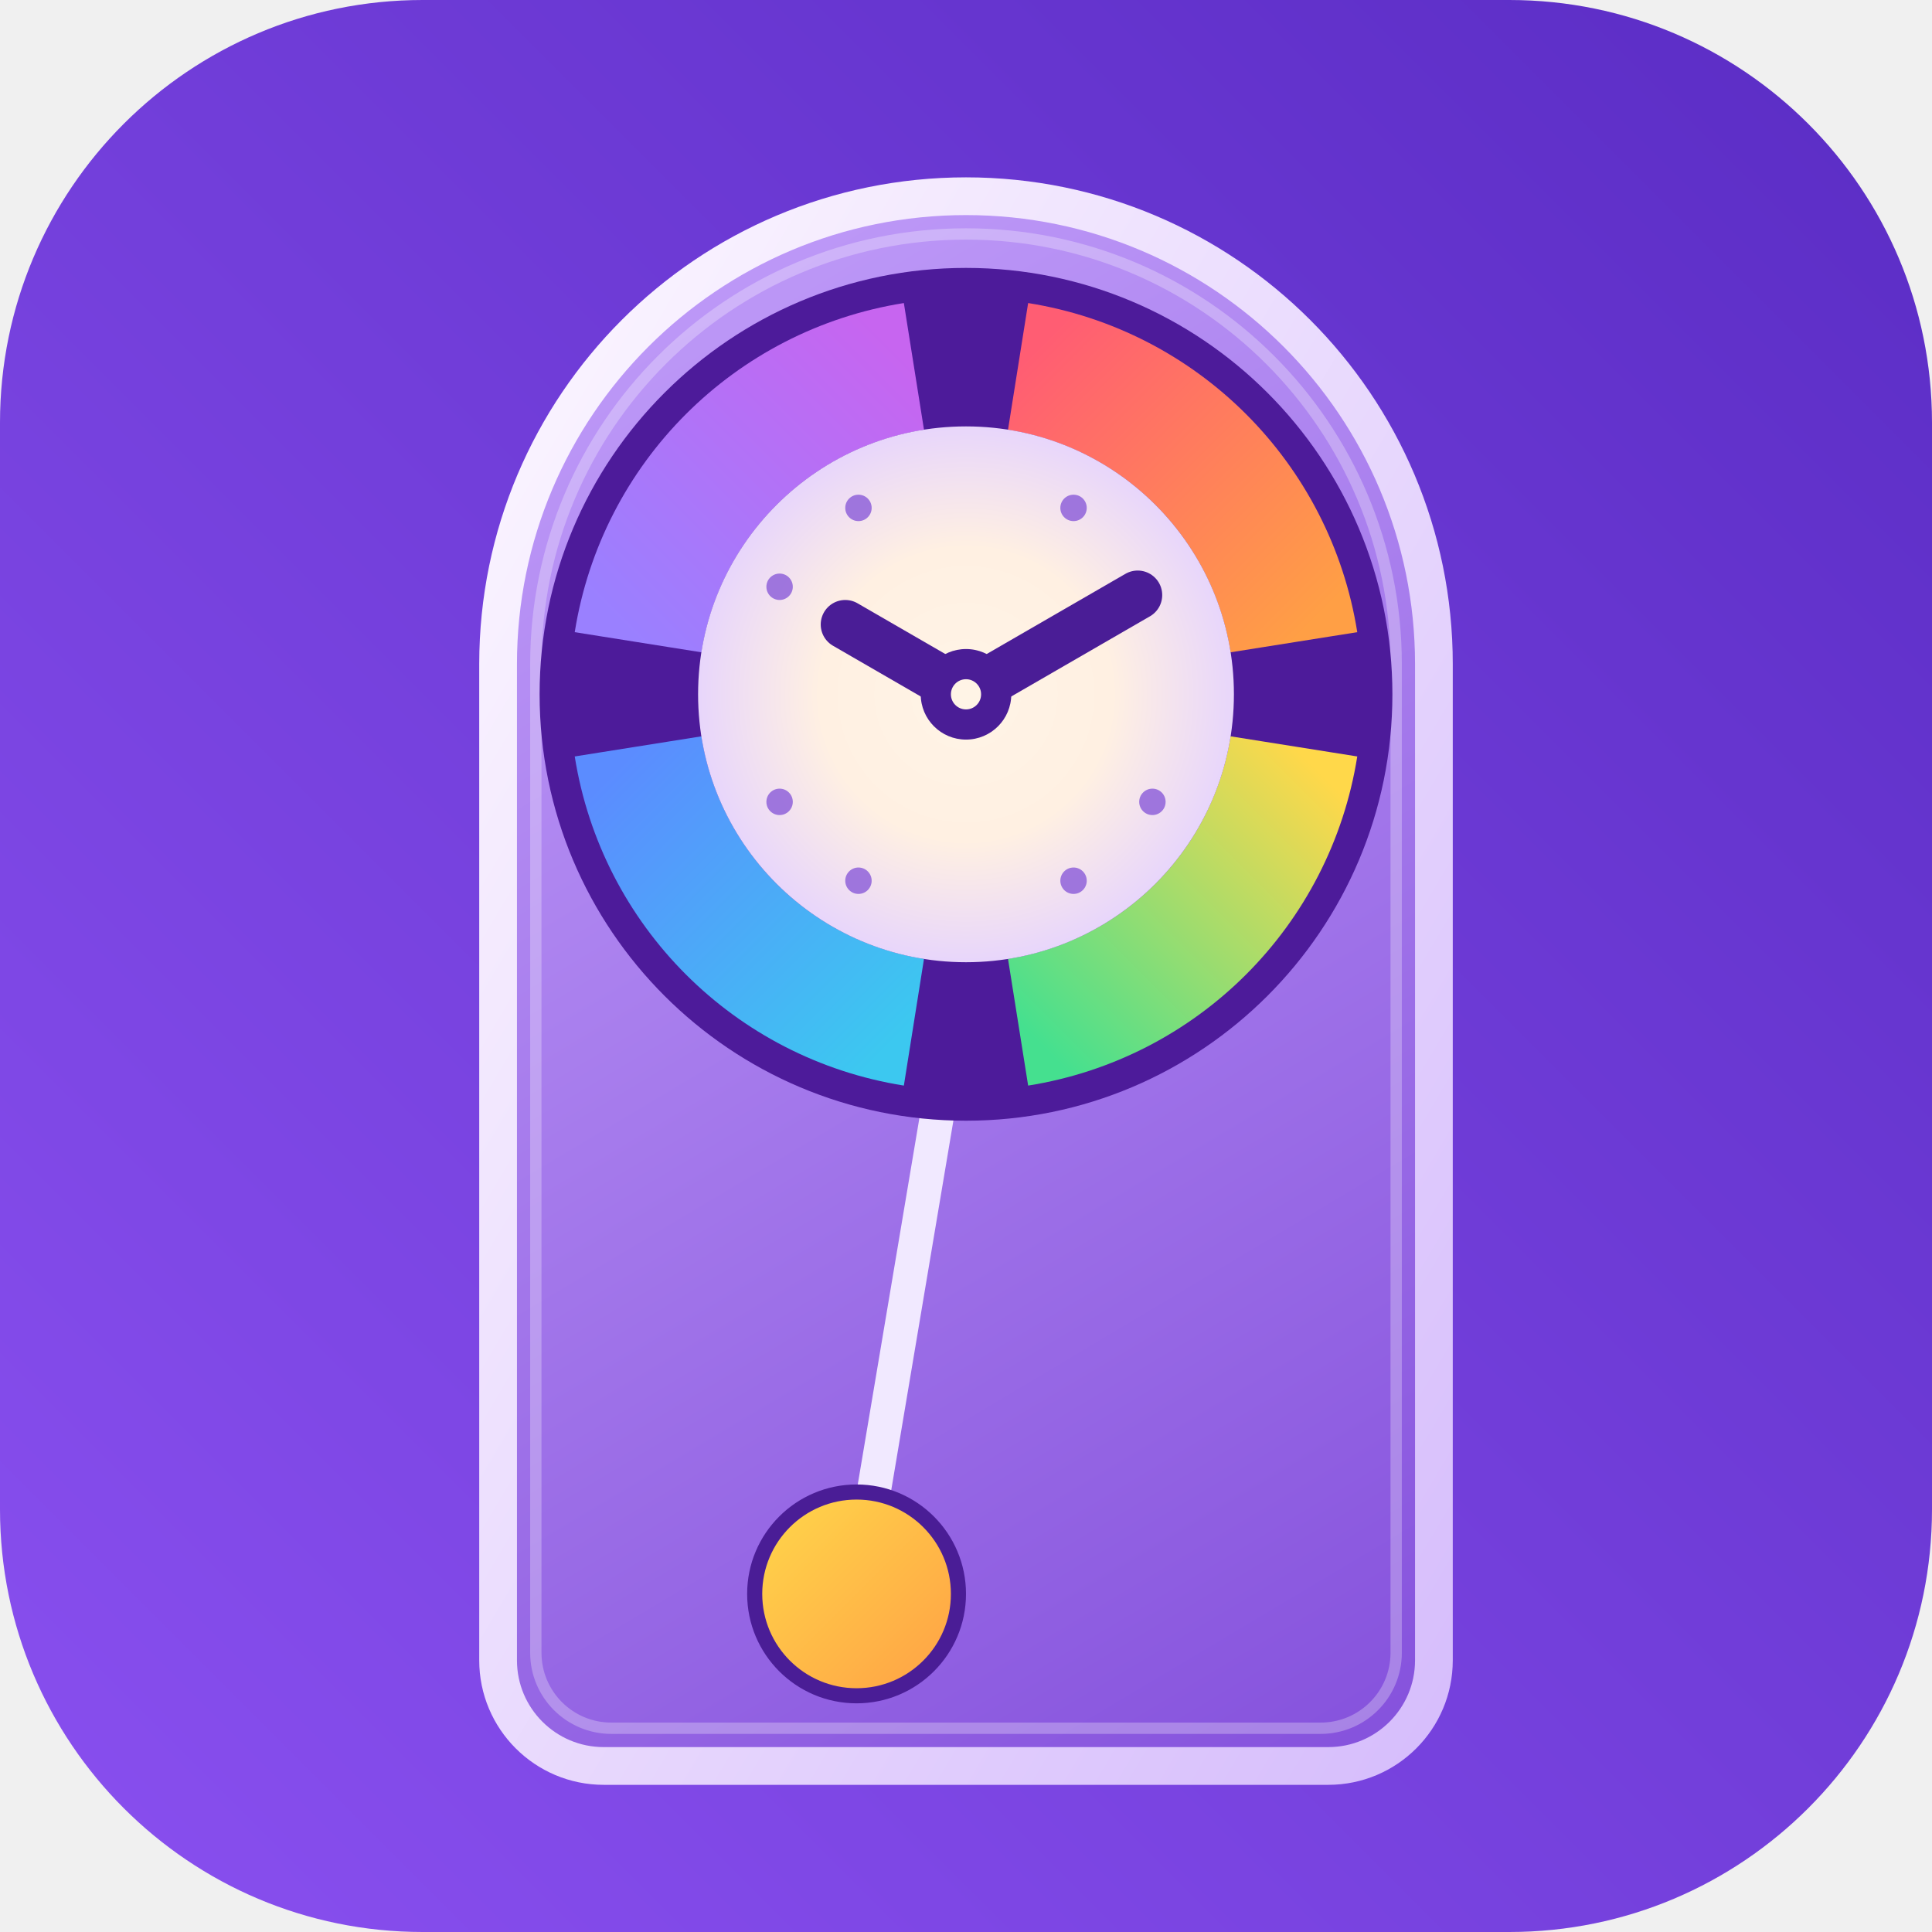
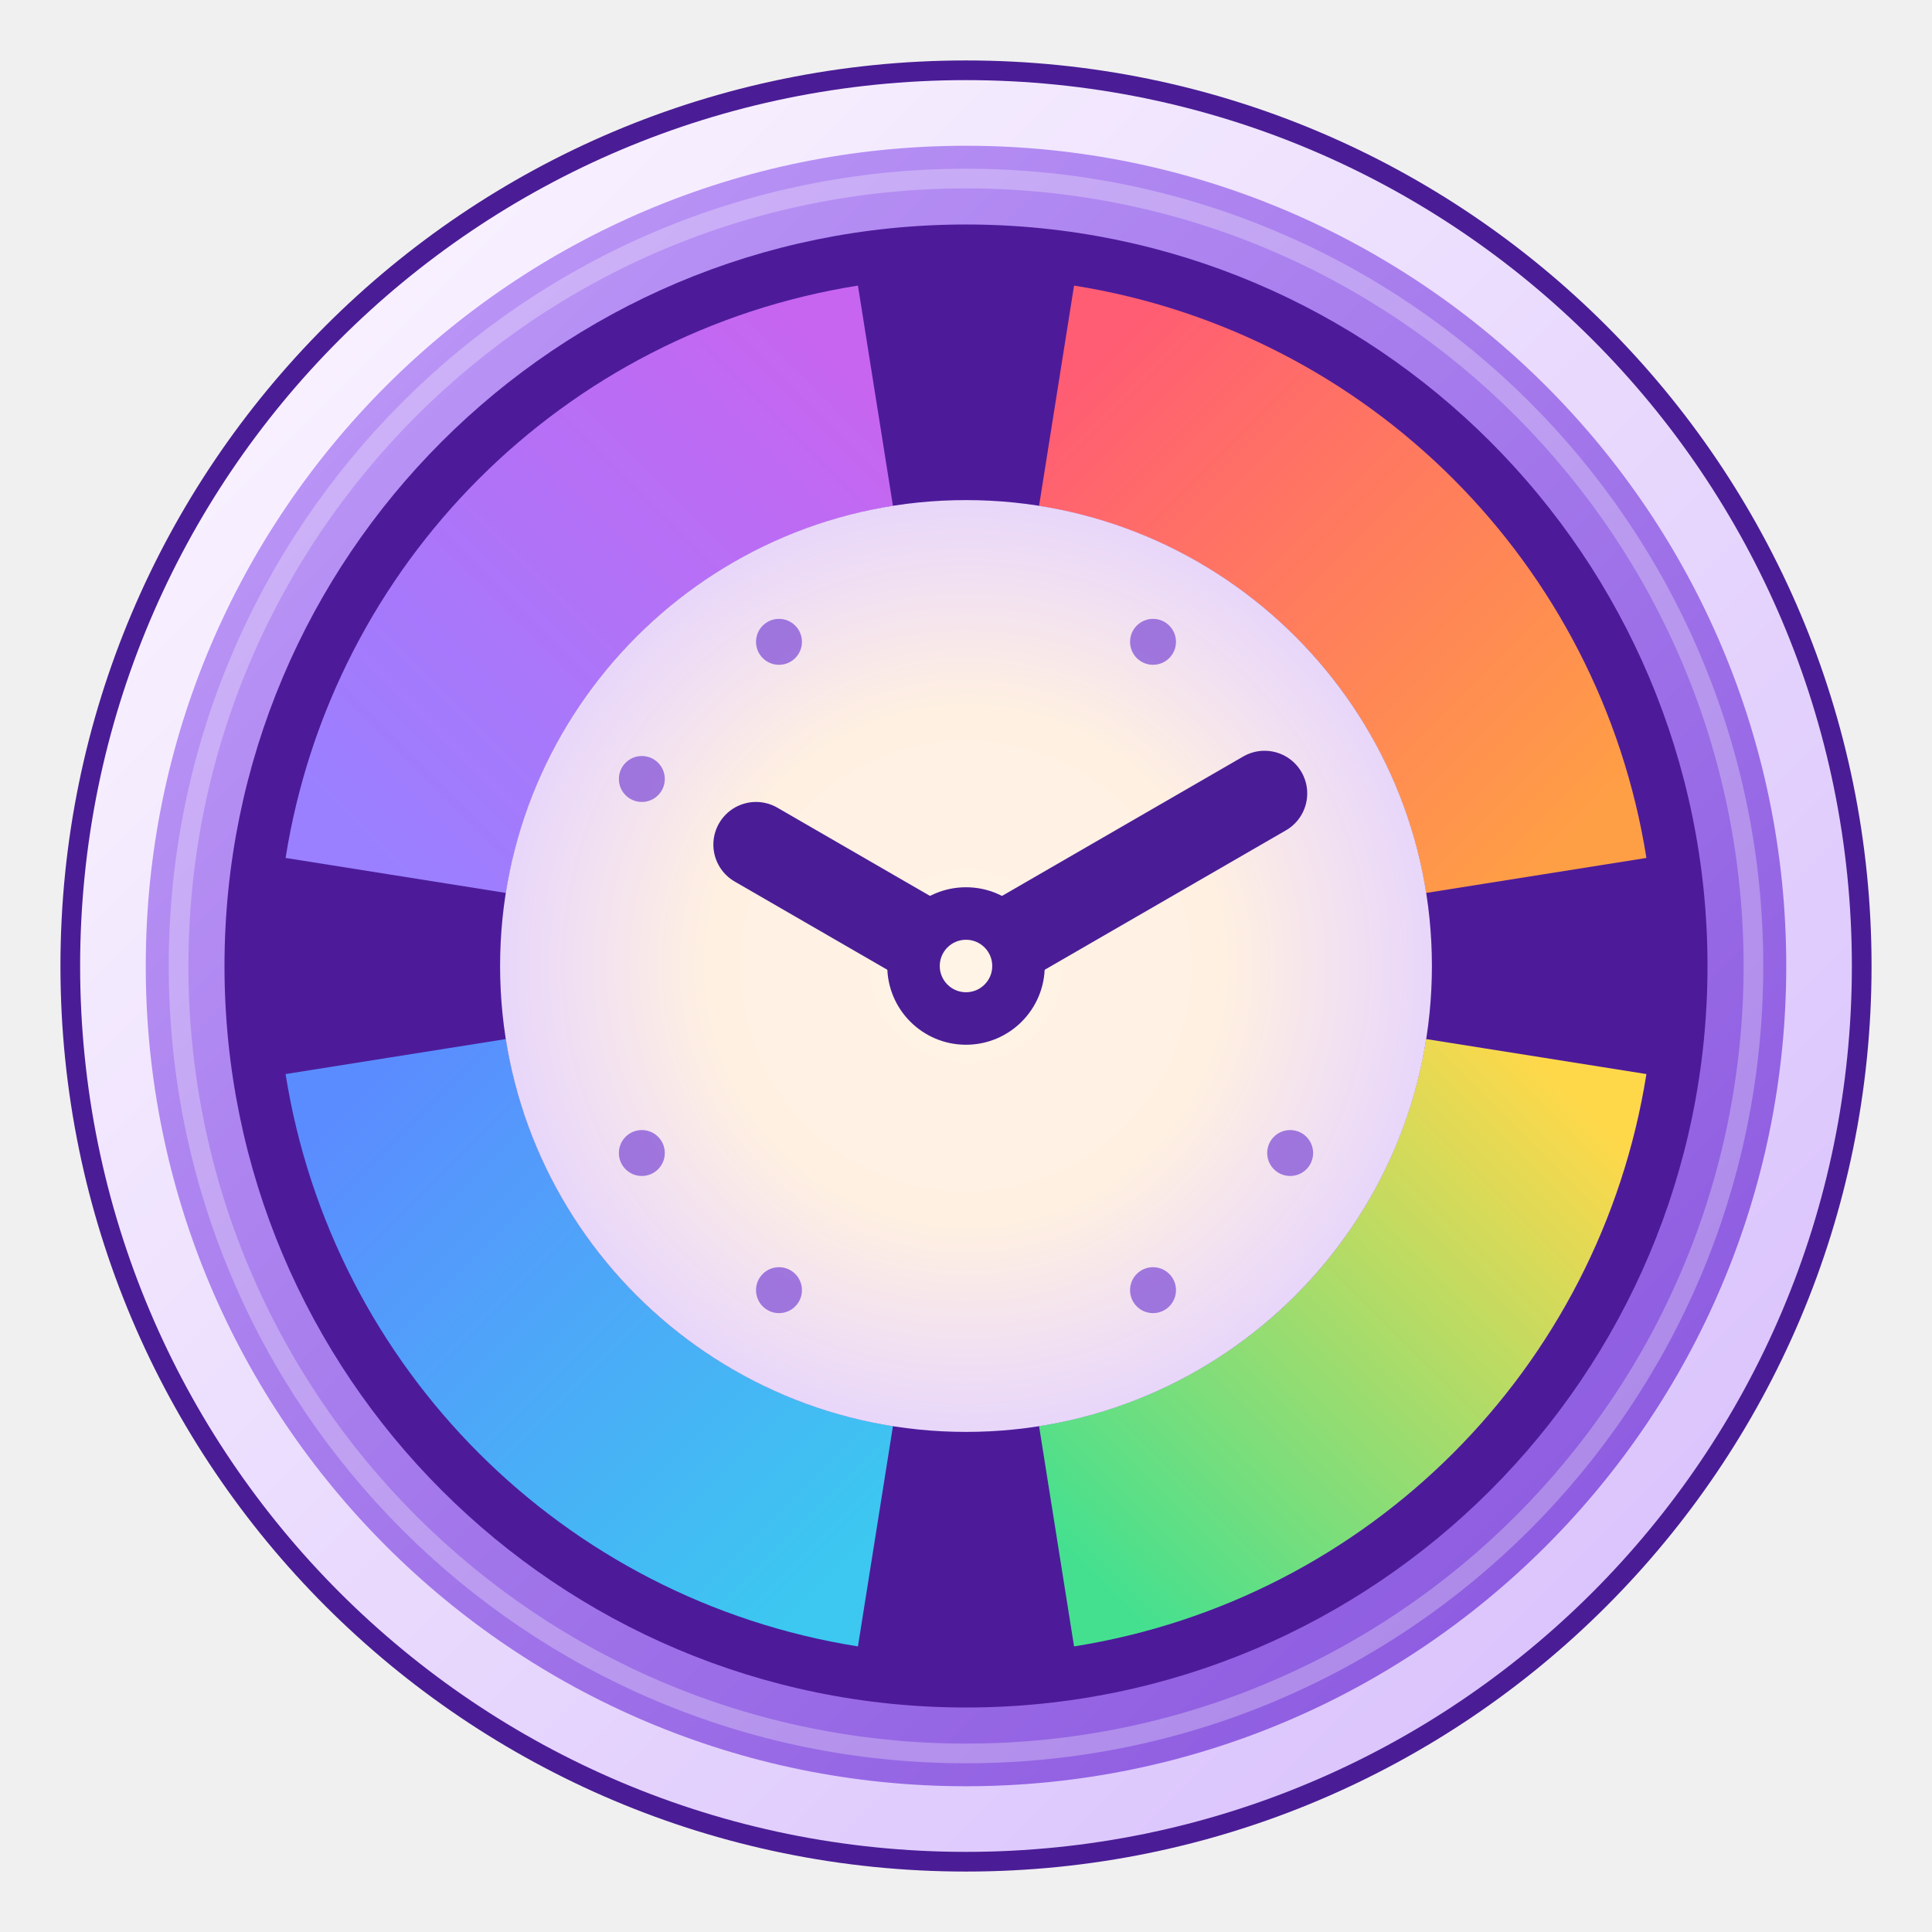
<svg xmlns="http://www.w3.org/2000/svg" viewBox="0 0 512 512" width="512" height="512">
  <defs>
-     <linearGradient id="wl-b-bg" x1="0" y1="1" x2="1" y2="0">
-       <stop stop-color="#8a50f0" />
-       <stop offset="1" stop-color="#5a2cc4" />
-     </linearGradient>
-     <linearGradient id="wl-b-case" gradientUnits="userSpaceOnUse" x1="132" y1="52" x2="380" y2="468">
+     <linearGradient id="wl-b-case" gradientUnits="userSpaceOnUse" x1="126" y1="54" x2="386" y2="314">
      <stop stop-color="#c3a0fa" />
      <stop offset="1" stop-color="#8450dc" />
    </linearGradient>
    <linearGradient id="wl-b-rim" x1="0" y1="0" x2="1" y2="1">
      <stop stop-color="#fdf8ff" />
      <stop offset="1" stop-color="#d6bdfc" />
    </linearGradient>
    <radialGradient id="wl-b-face">
      <stop stop-color="#fff4e6" />
      <stop offset=".55" stop-color="#fff0e2" />
      <stop offset="1" stop-color="#e8d6fb" />
    </radialGradient>
-     <linearGradient id="wl-b-bob" x1="0" y1="0" x2="1" y2="1">
-       <stop stop-color="#ffd84a" />
-       <stop offset="1" stop-color="#ff9f45" />
-     </linearGradient>
    <linearGradient id="wl-b-q0" gradientUnits="userSpaceOnUse" x1="269.8" y1="97.1" x2="342.9" y2="170.2">
      <stop stop-color="#ff5d73" />
      <stop offset="1" stop-color="#ff9f45" />
    </linearGradient>
    <linearGradient id="wl-b-q1" gradientUnits="userSpaceOnUse" x1="342.9" y1="197.8" x2="269.8" y2="270.9">
      <stop stop-color="#ffd84a" />
      <stop offset="1" stop-color="#45e08f" />
    </linearGradient>
    <linearGradient id="wl-b-q2" gradientUnits="userSpaceOnUse" x1="242.2" y1="270.9" x2="169.1" y2="197.8">
      <stop stop-color="#3cc8f0" />
      <stop offset="1" stop-color="#5b8cff" />
    </linearGradient>
    <linearGradient id="wl-b-q3" gradientUnits="userSpaceOnUse" x1="169.1" y1="170.2" x2="242.2" y2="97.1">
      <stop stop-color="#9a80ff" />
      <stop offset="1" stop-color="#c765f0" />
    </linearGradient>
  </defs>
-   <g id="wl-b-tile">
-     <rect width="512" height="512" rx="112" fill="url(#wl-b-bg)" />
-   </g>
-   <g id="wl-b-clock">
-     <path id="wl-b-case-body" d="M132 176a124 124 0 0 1 248 0V440a28 28 0 0 1-28 28H160a28 28 0 0 1-28-28Z" fill="url(#wl-b-case)" stroke="url(#wl-b-rim)" stroke-width="10" />
-     <path id="wl-b-case-hl" d="M142 176a114 114 0 0 1 228 0V438a20 20 0 0 1-20 20H162a20 20 0 0 1-20-20Z" fill="none" stroke="#fff" stroke-opacity=".28" stroke-width="3" />
-     <g id="wl-b-pendulum">
-       <path d="M256 250L227 422.4" stroke="#f1e9ff" stroke-width="9" stroke-linecap="round" />
-       <circle cx="227" cy="422.4" r="27" fill="url(#wl-b-bob)" stroke="#4a1d96" stroke-width="4" />
-     </g>
+   <g id="wl-b-clock" transform="translate(256 256) scale(1.739) translate(-256 -184)">
+     <circle id="wl-b-outline" cx="256" cy="184" r="135" fill="none" stroke="#4a1d96" stroke-width="6" />
+     <circle id="wl-b-case-body" cx="256" cy="184" r="130" fill="url(#wl-b-case)" stroke="url(#wl-b-rim)" stroke-width="10" />
+     <circle id="wl-b-case-hl" cx="256" cy="184" r="120" fill="none" stroke="#fff" stroke-opacity=".28" stroke-width="3" />
    <circle id="wl-b-backing" cx="256" cy="184" r="113" fill="#4d1b9a" />
    <g id="wl-b-ring" fill="none" stroke-width="34">
      <path id="wl-b-arc0" d="M269.8 97.1A88 88 0 0 1 342.9 170.2" stroke="url(#wl-b-q0)" />
      <path id="wl-b-arc1" d="M342.9 197.8A88 88 0 0 1 269.8 270.9" stroke="url(#wl-b-q1)" />
      <path id="wl-b-arc2" d="M242.2 270.9A88 88 0 0 1 169.1 197.8" stroke="url(#wl-b-q2)" />
      <path id="wl-b-arc3" d="M169.1 170.2A88 88 0 0 1 242.2 97.1" stroke="url(#wl-b-q3)" />
    </g>
    <circle id="wl-b-dial" cx="256" cy="184" r="71" fill="url(#wl-b-face)" />
    <g id="wl-b-dots" fill="#8a5ad8" fill-opacity=".8">
      <circle cx="284.5" cy="134.6" r="3.5" />
      <circle cx="305.4" cy="212.5" r="3.5" />
      <circle cx="284.5" cy="233.4" r="3.5" />
      <circle cx="227.5" cy="233.4" r="3.5" />
      <circle cx="206.6" cy="212.5" r="3.5" />
      <circle cx="206.6" cy="155.5" r="3.5" />
      <circle cx="227.5" cy="134.6" r="3.5" />
    </g>
    <path id="wl-b-hands" d="M224 165.5L256 184L301.5 157.7" fill="none" stroke="#4a1d96" stroke-width="13" stroke-linecap="round" stroke-linejoin="round" />
    <circle id="wl-b-pin" cx="256" cy="184" r="12" fill="#4a1d96" />
    <circle id="wl-b-pin-dot" cx="256" cy="184" r="4" fill="#fff4e6" />
  </g>
</svg>
